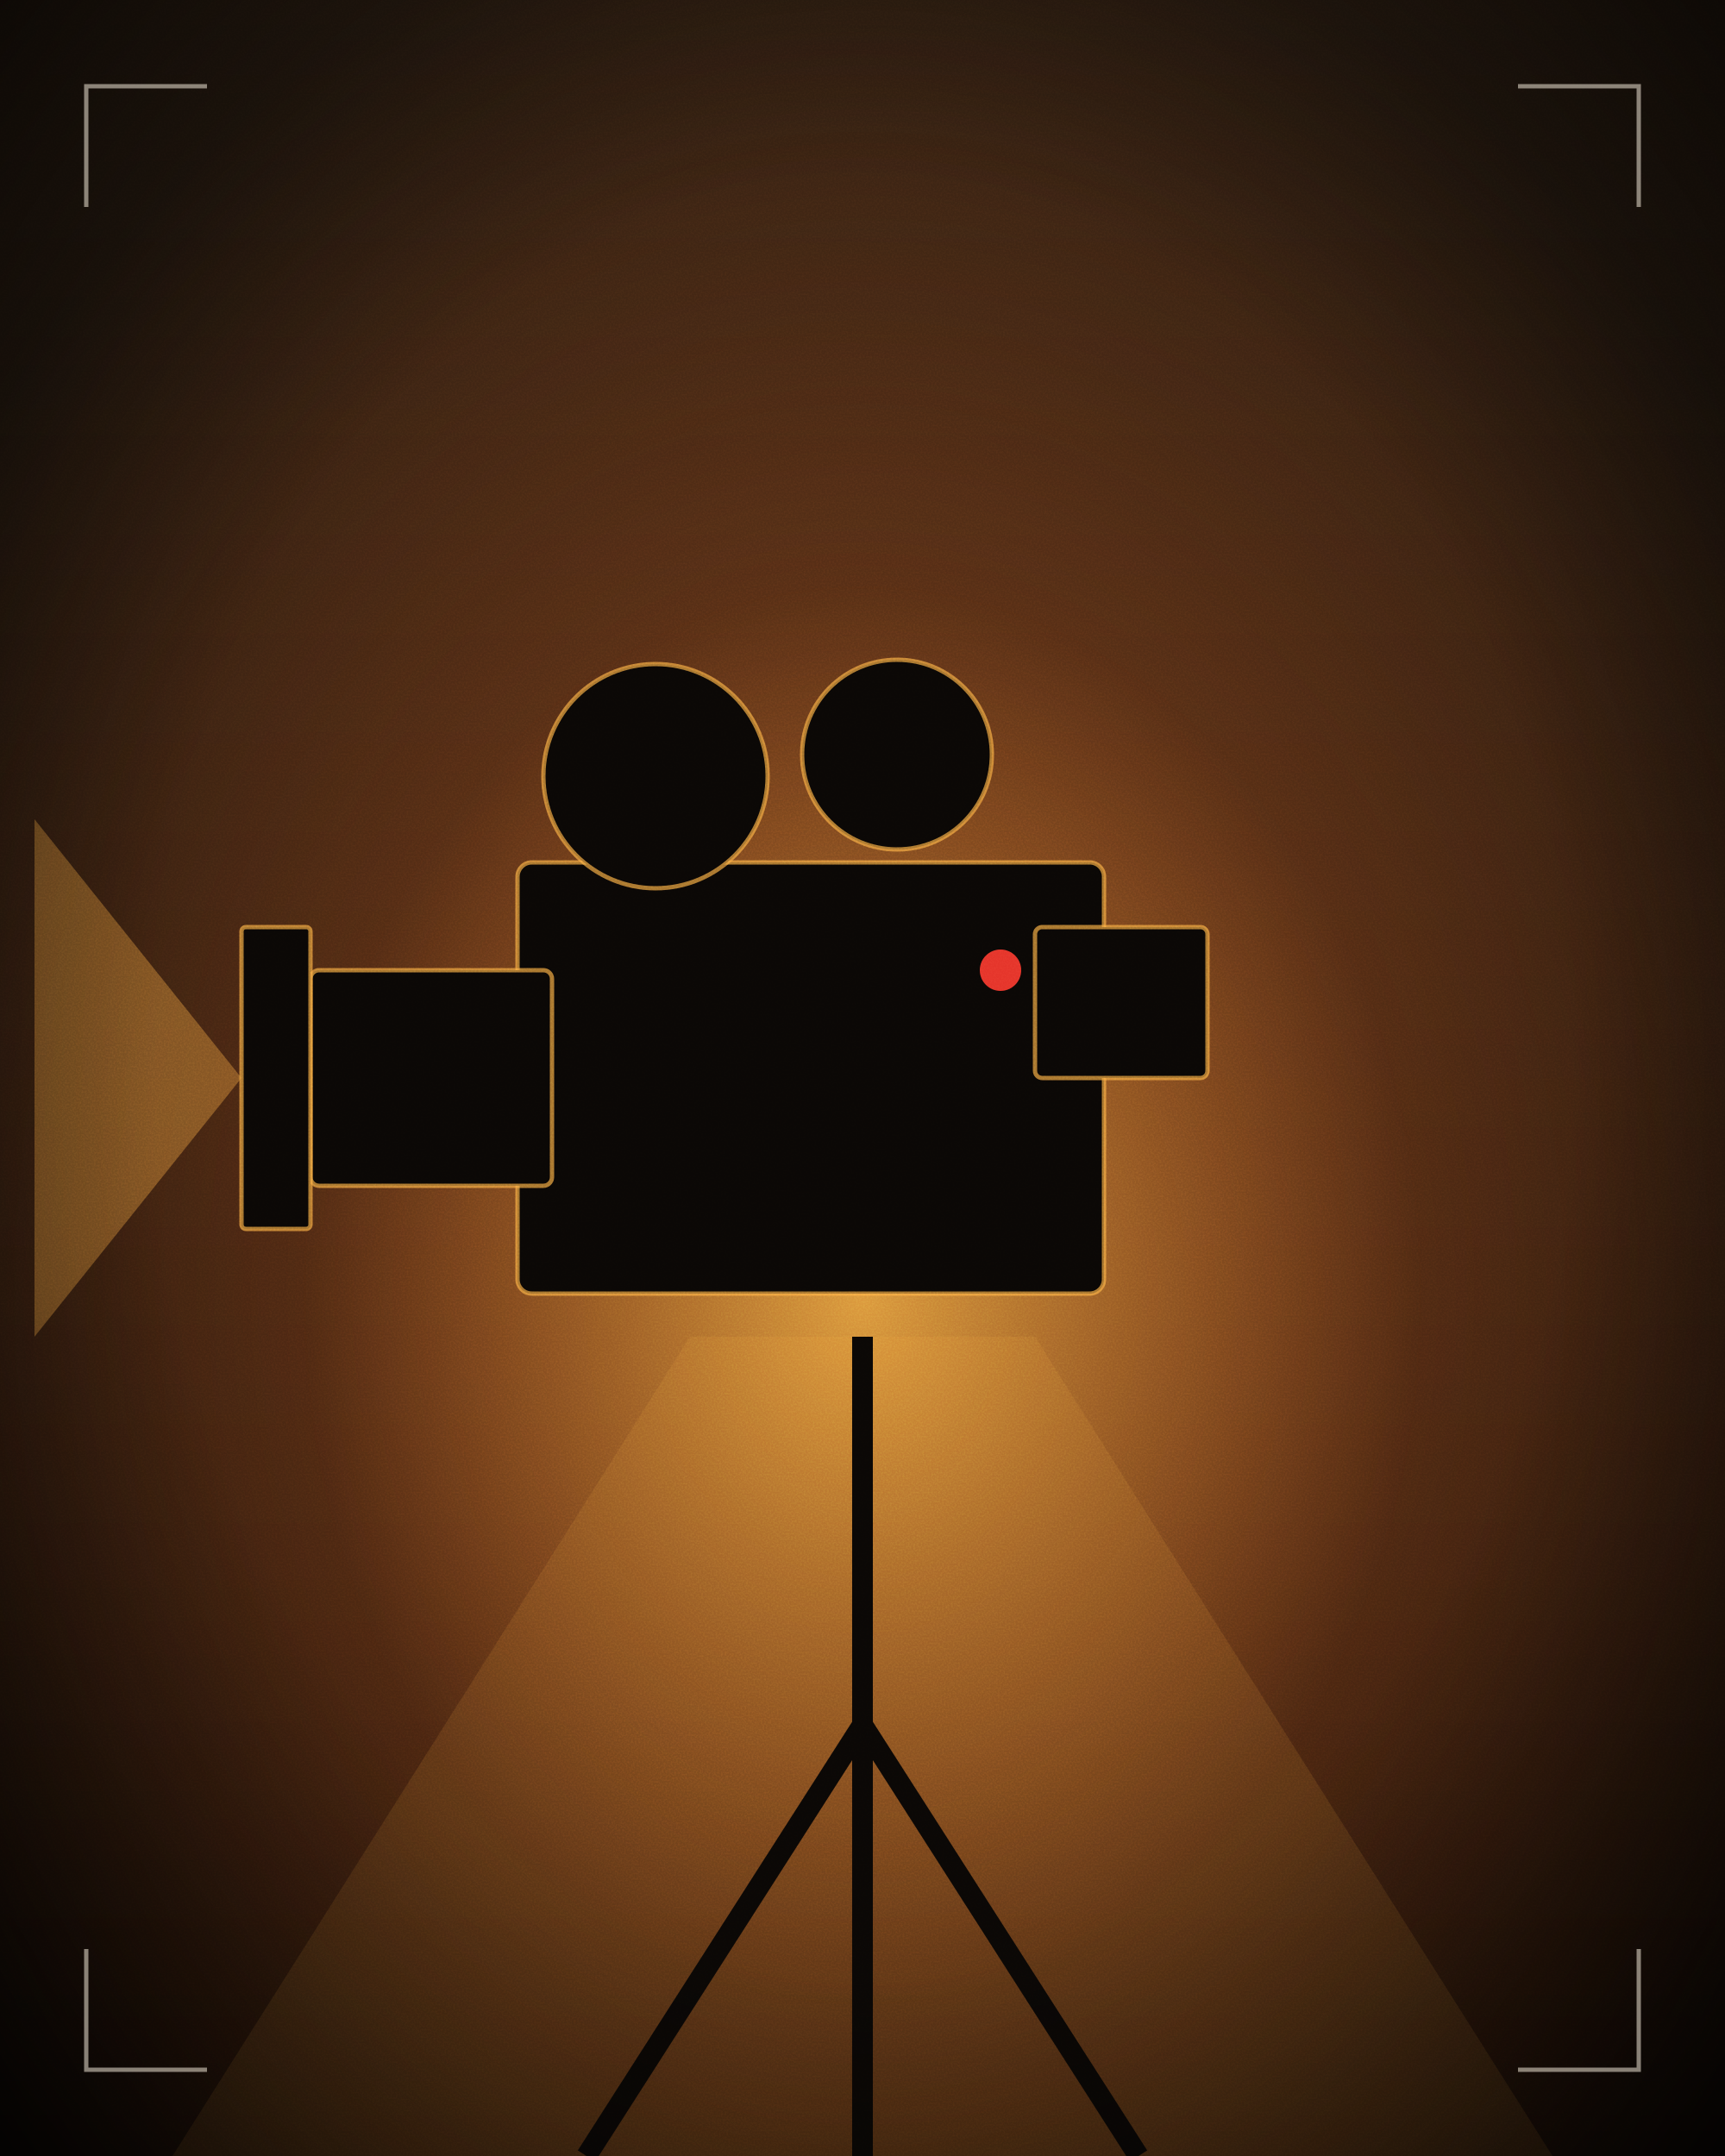
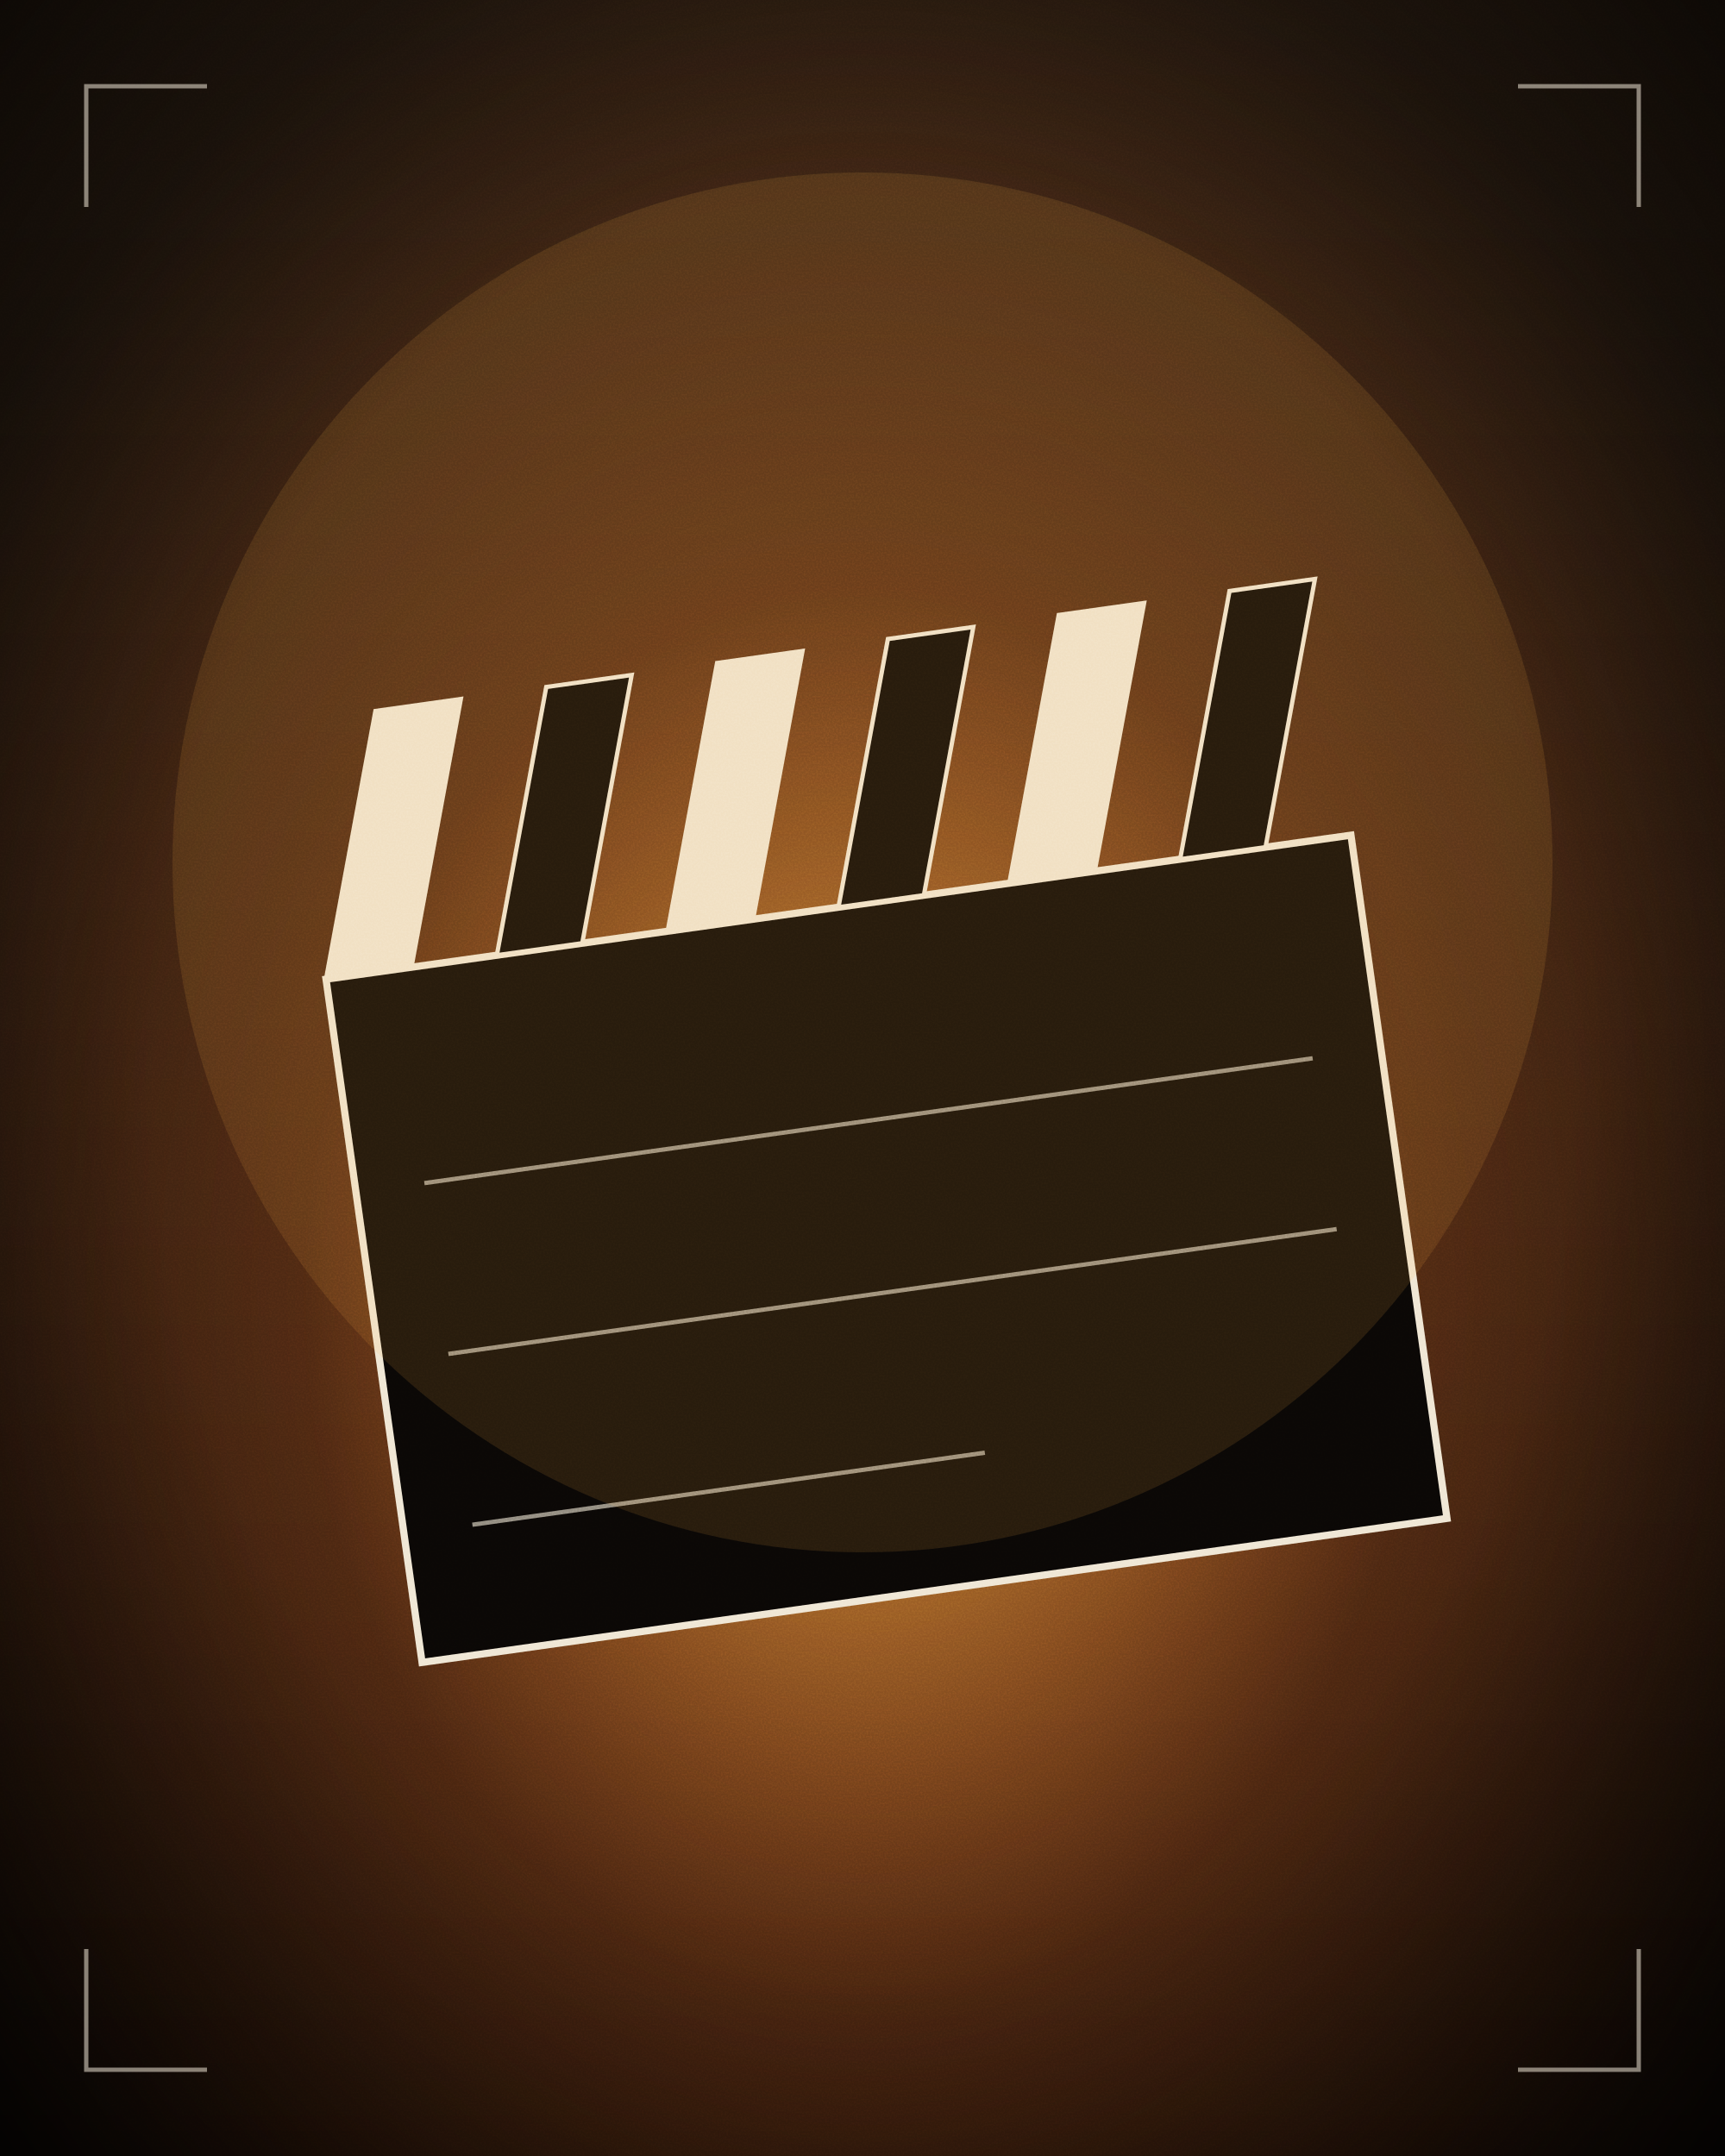
<svg xmlns="http://www.w3.org/2000/svg" width="1200" height="1500" viewBox="0 0 1200 1500" preserveAspectRatio="xMidYMid slice">
  <defs>
-     <linearGradient id="bg838838" x1="0" y1="0" x2="0" y2="1">
+     <linearGradient id="bg405570" x1="0" y1="0" x2="0" y2="1">
      <stop offset="0" stop-color="#2a1d12" />
      <stop offset="1" stop-color="#0a0705" />
    </linearGradient>
-     <radialGradient id="gl838838" cx="50%" cy="60%" r="65%">
+     <radialGradient id="gl405570" cx="50%" cy="60%" r="65%">
      <stop offset="0" stop-color="#ffb347" stop-opacity=".85" />
      <stop offset=".5" stop-color="#ff7a2e" stop-opacity=".25" />
      <stop offset="1" stop-color="#ff7a2e" stop-opacity="0" />
    </radialGradient>
-     <radialGradient id="vg838838" cx="50%" cy="50%" r="75%">
+     <radialGradient id="vg405570" cx="50%" cy="50%" r="75%">
      <stop offset=".55" stop-color="#000" stop-opacity="0" />
      <stop offset="1" stop-color="#000" stop-opacity=".78" />
    </radialGradient>
-     <filter id="gr838838" x="0" y="0" width="100%" height="100%">
+     <filter id="bl405570" x="-10%" y="-10%" width="120%" height="120%">
+       <feGaussianBlur stdDeviation="3.2" />
+     </filter>
+     <filter id="bg2405570" x="-20%" y="-20%" width="140%" height="140%">
+       <feGaussianBlur stdDeviation="14" />
+     </filter>
+     <filter id="gr405570" x="0" y="0" width="100%" height="100%">
      <feTurbulence type="fractalNoise" baseFrequency=".8" numOctaves="2" seed="3" />
      <feColorMatrix values="0 0 0 0 1  0 0 0 0 .96  0 0 0 0 .88  0 0 0 .8 -.28" />
    </filter>
-     <filter id="ro838838" x="-5%" y="-5%" width="110%" height="110%">
+     <filter id="ro405570" x="-5%" y="-5%" width="110%" height="110%">
      <feTurbulence type="fractalNoise" baseFrequency=".02" numOctaves="3" seed="5" result="n" />
      <feDisplacementMap in="SourceGraphic" in2="n" scale="18.0" />
    </filter>
  </defs>
-   <rect width="1200" height="1500" fill="url(#bg838838)" />
-   <rect width="1200" height="1500" fill="url(#gl838838)" />
-   <path d="M120.0 1500 L480.0 930.0 L720.0 930.0 L1080.0 1500Z" fill="#ffb347" opacity=".12" />
-   <path d="M600.0 930.0 L600.0 1500M600.0 1200.0 L408 1500M600.0 1200.0 L792.0 1500" stroke="#0b0806" stroke-width="14.4" fill="none" />
-   <g fill="#0b0806" stroke="#ffb347" stroke-opacity=".65" stroke-width="3">
-     <rect x="360.0" y="600.0" width="408" height="300.0" rx="10" />
-     <rect x="216.0" y="675.0" width="168" height="150.0" rx="6" />
-     <rect x="168" y="645.0" width="48.0" height="210" rx="3" />
-     <circle cx="456.0" cy="540.0" r="78.0" />
-     <circle cx="624.0" cy="525.0" r="66.0" />
-     <rect x="720.0" y="645.0" width="120.0" height="105" rx="5" />
+   <rect width="1200" height="1500" fill="url(#bg405570)" />
+   <rect width="1200" height="1500" fill="url(#gl405570)" />
+   <g transform="rotate(-8 600.0 750.0)">
+     <rect x="240.0" y="630.0" width="720.0" height="480.0" fill="#0b0806" stroke="#efe6d4" stroke-width="5" />
+     <path d="M240 630 l60 -180 h60 l-60 180Z" fill="#efe6d4" stroke="#efe6d4" stroke-width="3" />
+     <path d="M360 630 l60 -180 h60 l-60 180Z" fill="#0b0806" stroke="#efe6d4" stroke-width="3" />
+     <path d="M480 630 l60 -180 h60 l-60 180Z" fill="#efe6d4" stroke="#efe6d4" stroke-width="3" />
+     <path d="M600 630 l60 -180 h60 l-60 180Z" fill="#0b0806" stroke="#efe6d4" stroke-width="3" />
+     <path d="M720 630 l60 -180 h60 l-60 180Z" fill="#efe6d4" stroke="#efe6d4" stroke-width="3" />
+     <path d="M840 630 l60 -180 h60 l-60 180Z" fill="#0b0806" stroke="#efe6d4" stroke-width="3" />
+     <g stroke="#efe6d4" stroke-opacity=".6" stroke-width="3">
+       <path d="M288.0 780.0 h624.0 M288.0 900.0 h624.0 M288.0 1020 h360.0" />
+     </g>
  </g>
-   <circle cx="696.0" cy="675.0" r="14.4" fill="#e5352b" />
-   <path d="M168 750.0 L24.0 570.0 L24.0 930.0Z" fill="#ffb347" opacity=".35" />
-   <rect width="1200" height="1500" fill="url(#vg838838)" />
-   <rect width="1200" height="1500" filter="url(#gr838838)" opacity=".32" style="mix-blend-mode:overlay" />
+   <circle cx="600.0" cy="600.0" r="480.0" fill="#ffb347" opacity=".12" />
+   <rect width="1200" height="1500" fill="url(#vg405570)" />
+   <rect width="1200" height="1500" filter="url(#gr405570)" opacity=".32" style="mix-blend-mode:overlay" />
  <g fill="none" stroke="#efe6d4" stroke-opacity=".55" stroke-width="3.0">
    <path d="M60.0 144.0 V60.0 H144.0 M1056.0 60.0 H1140.0 V144.0 M60.0 1356.0 V1440.0 H144.0 M1056.0 1440.0 H1140.0 V1356.0" />
  </g>
</svg>
